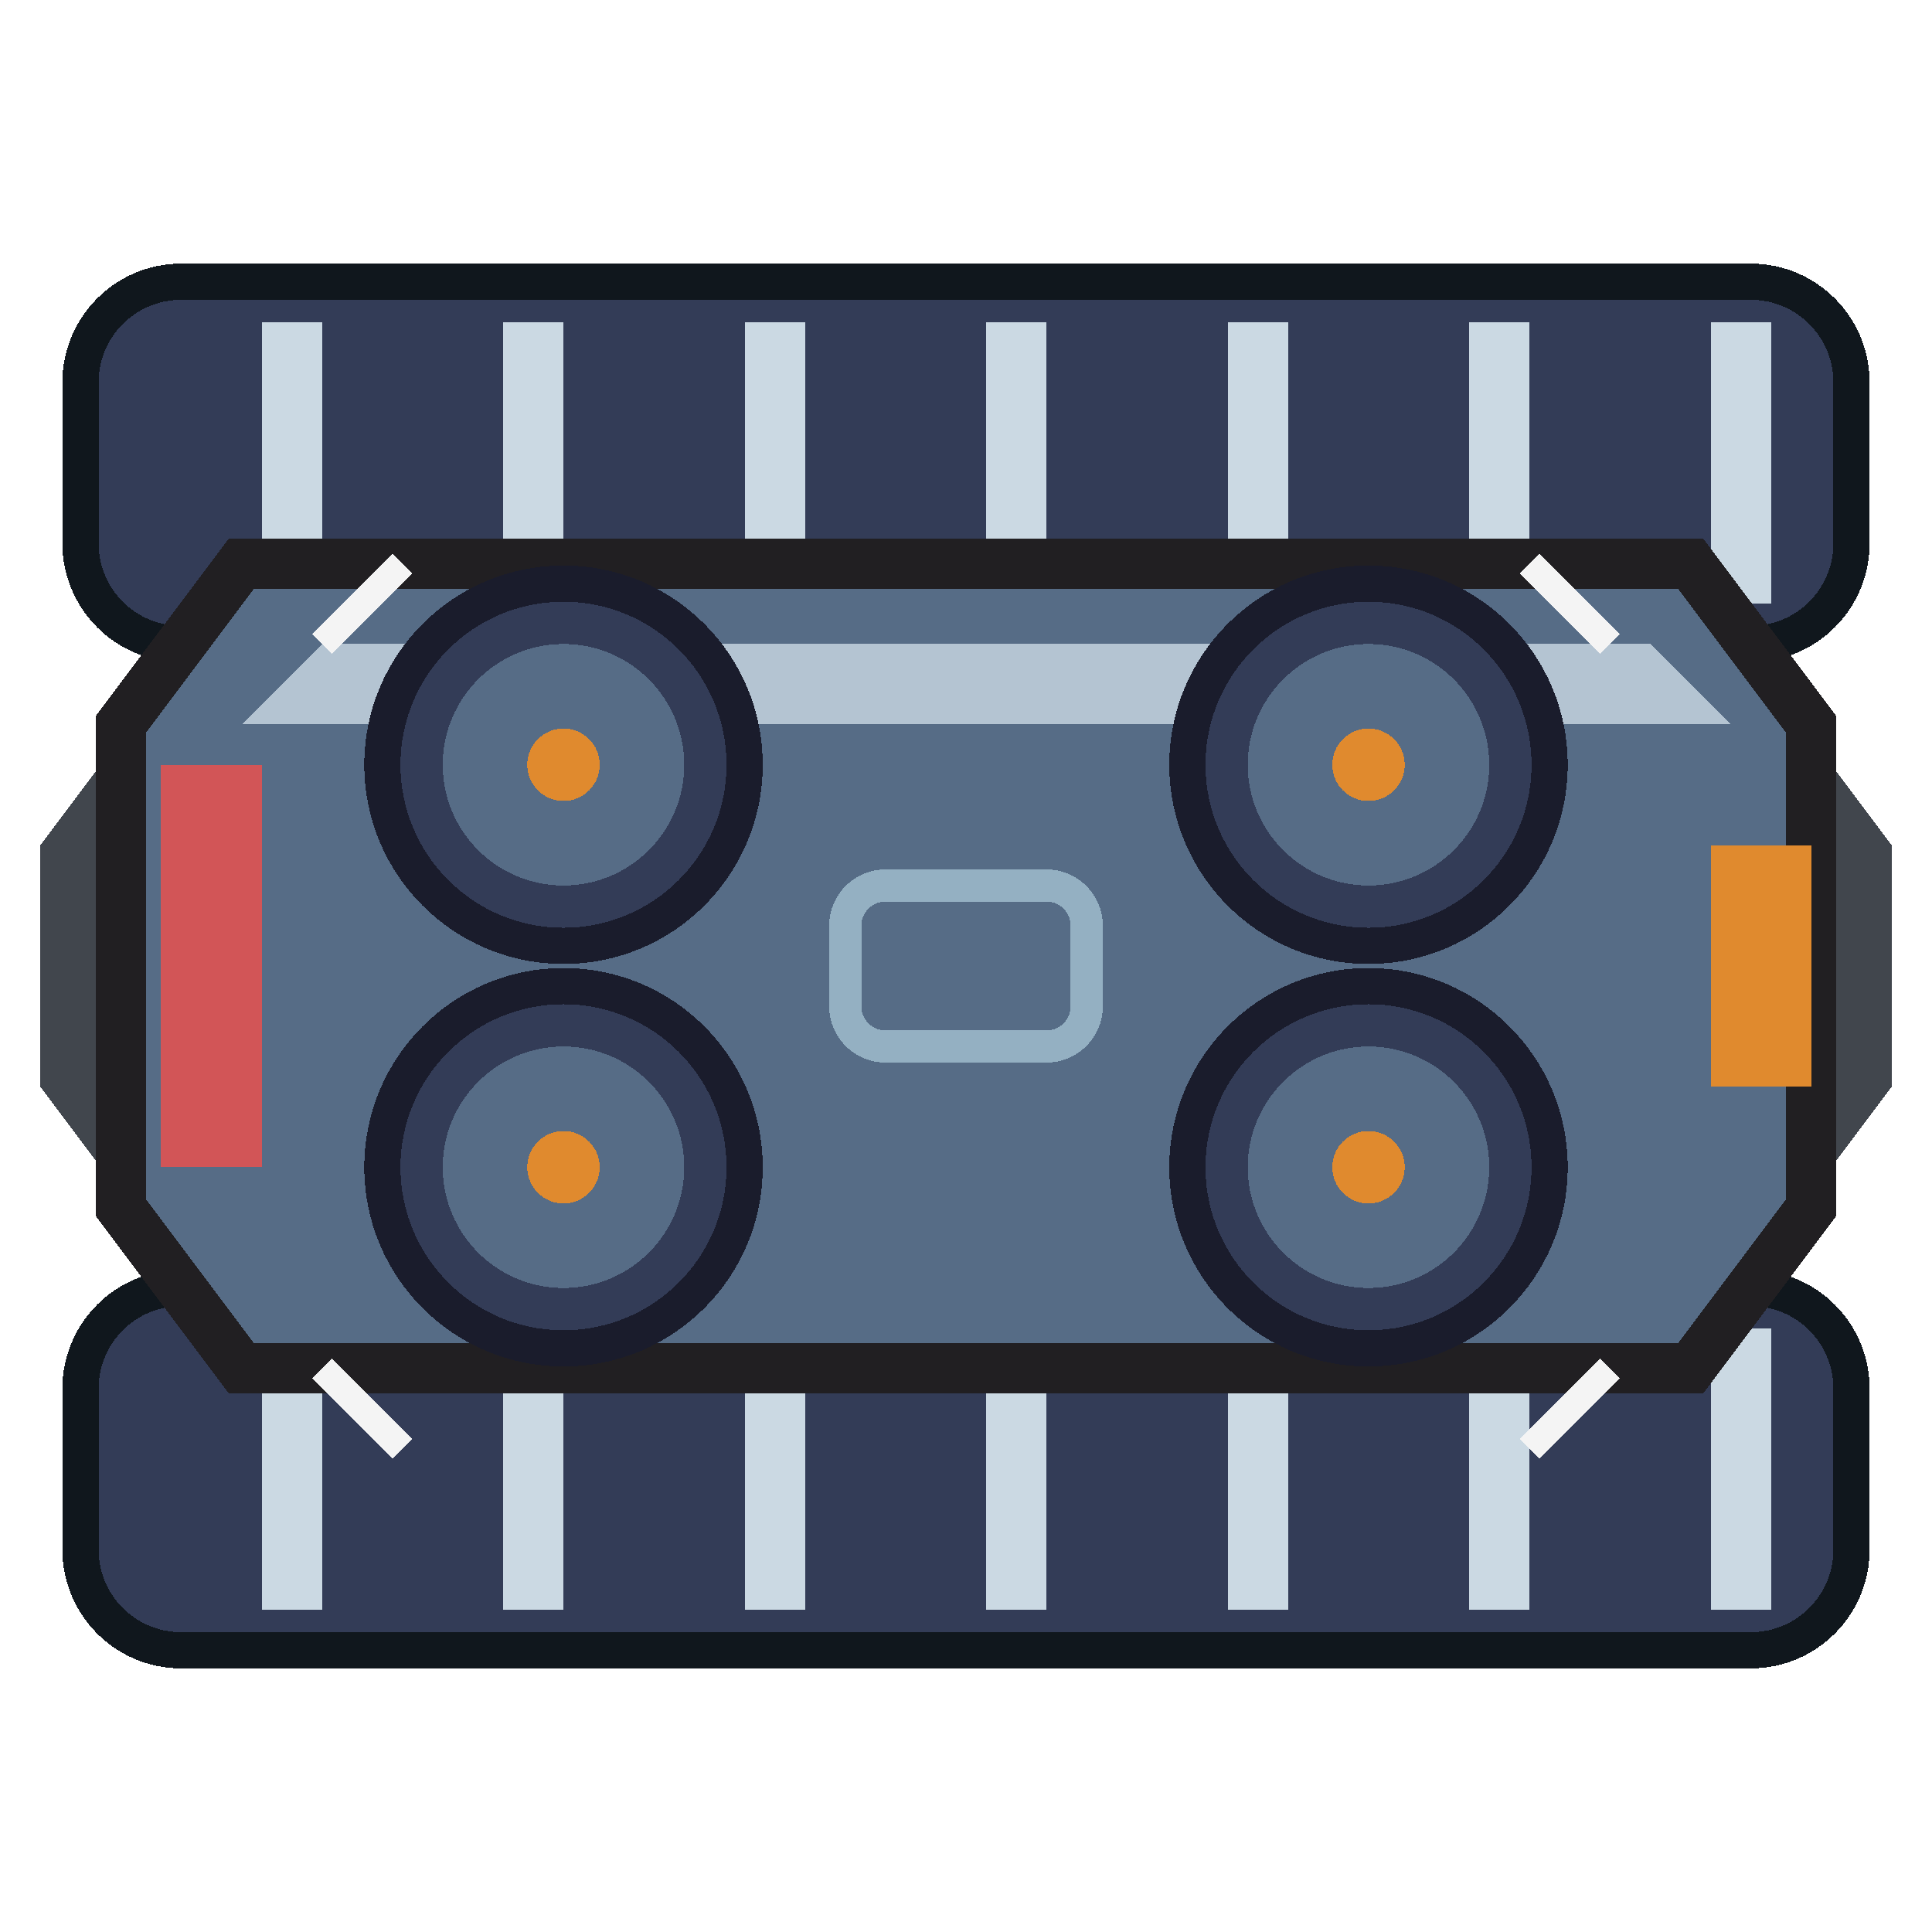
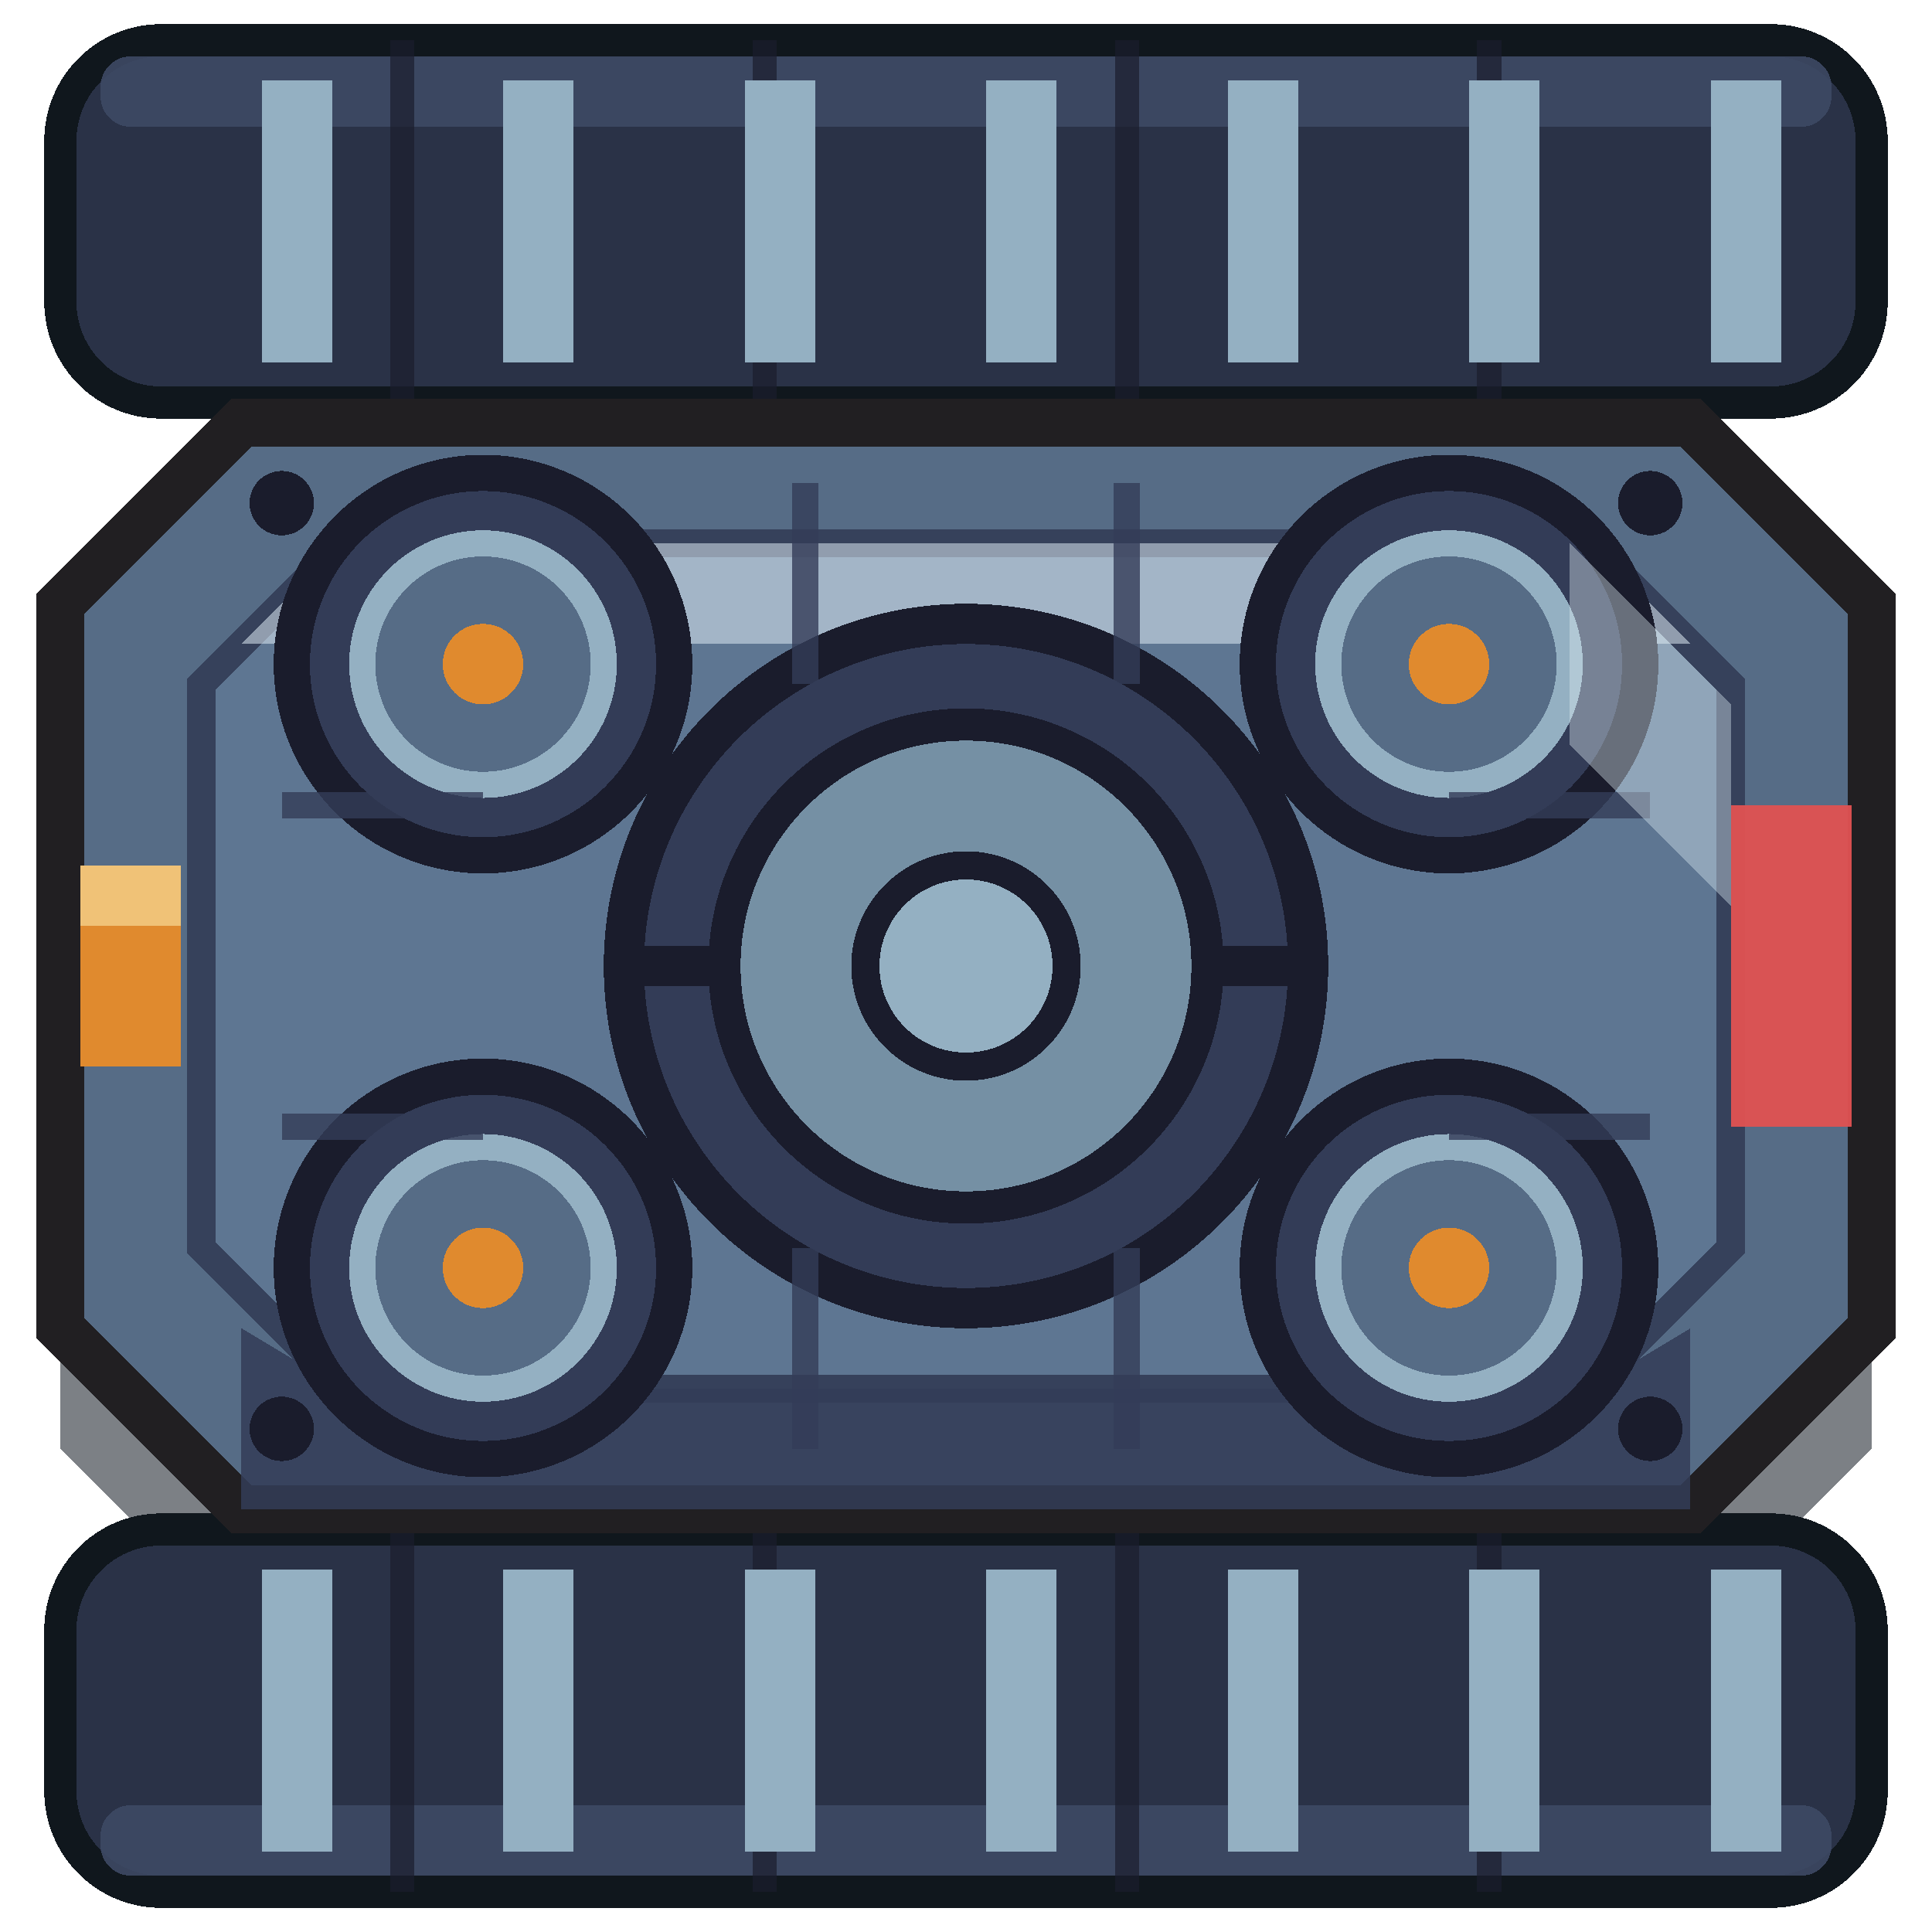
<svg xmlns="http://www.w3.org/2000/svg" width="96" height="96" viewBox="0 0 96 96" shape-rendering="crispEdges">
-   <path d="M8 34h80l6 8v12l-6 8H8L2 54V42Z" fill="#111820" opacity=".8" />
-   <g stroke="#10171d" stroke-width="1.8">
-     <rect x="4" y="14" width="88" height="18" rx="5" fill="#333c57" />
-     <rect x="4" y="64" width="88" height="18" rx="5" fill="#333c57" />
+   <path d="M12 27H84L93 36V72L84 81H12L3 72V36Z" fill="#111820" opacity=".55" />
+   <g>
+     <rect x="3" y="2" width="90" height="18" rx="5" fill="#2a3247" stroke="#10171d" stroke-width="1.6" />
+     <rect x="3" y="76" width="90" height="18" rx="5" fill="#2a3247" stroke="#10171d" stroke-width="1.6" />
+     <rect x="5" y="2.8" width="86" height="3.5" rx="1.5" fill="#3d4964" opacity=".9" />
+     <rect x="5" y="89.7" width="86" height="3.5" rx="1.5" fill="#3d4964" opacity=".9" />
+     <path d="M20 2v18M38 2v18M56 2v18M74 2v18" stroke="#1a1c2c" stroke-width="1.2" opacity=".7" />
+     <path d="M20 76v18M38 76v18M56 76v18M74 76v18" stroke="#1a1c2c" stroke-width="1.2" opacity=".7" />
+     <g fill="#94b0c2">
+       <path d="M13 4h3.5v14h-3.5zM25 4h3.5v14h-3.5zM37 4h3.5v14h-3.5zM49 4h3.5v14h-3.5zM61 4h3.5v14h-3.5zM73 4h3.5v14h-3.5zM85 4h3.5v14h-3.5z" />
+       <path d="M13 78h3.5v14h-3.5zM25 78h3.5v14h-3.5zM37 78h3.5v14h-3.5zM49 78h3.5v14h-3.5zM61 78h3.5v14h-3.5zM73 78h3.5v14h-3.5zM85 78h3.5v14h-3.5z" />
+     </g>
  </g>
-   <g fill="#dceaf2" opacity=".9">
-     <path d="M13 16h3v14h-3zm12 0h3v14h-3zm12 0h3v14h-3zm12 0h3v14h-3zm12 0h3v14h-3zm12 0h3v14h-3zm12 0h3v14h-3z" />
-     <path d="M13 66h3v14h-3zm12 0h3v14h-3zm12 0h3v14h-3zm12 0h3v14h-3zm12 0h3v14h-3zm12 0h3v14h-3zm12 0h3v14h-3z" />
+   <path d="M12 21H84L93 30V66L84 75H12L3 66V30Z" fill="#566c86" stroke="#211f22" stroke-width="2.4" />
+   <path d="M17 27H79L86 34V62L79 69H17L10 62V34Z" fill="#5f7794" stroke="#333c57" stroke-width="1.4" opacity=".9" />
+   <path d="M17 27H79L84 32H12Z" fill="#dceaf2" opacity=".55" />
+   <path d="M12 66L17 69H79L84 66V75H12Z" fill="#333c57" opacity=".85" />
+   <circle cx="48" cy="48" r="17" fill="#333c57" stroke="#1a1c2c" stroke-width="2" />
+   <circle cx="48" cy="48" r="12" fill="#7590a4" stroke="#1a1c2c" stroke-width="1.6" />
+   <circle cx="48" cy="48" r="5" fill="#94b0c2" stroke="#1a1c2c" stroke-width="1.4" />
+   <path d="M31 48h5M60 48h5" stroke="#1a1c2c" stroke-width="2" />
+   <circle cx="24" cy="33" r="9.5" fill="#333c57" stroke="#1a1c2c" stroke-width="1.8" />
+   <circle cx="24" cy="33" r="6" fill="#566c86" stroke="#94b0c2" stroke-width="1.3" />
+   <circle cx="24" cy="33" r="2" fill="#e08a2e" />
+   <circle cx="72" cy="33" r="9.5" fill="#333c57" stroke="#1a1c2c" stroke-width="1.8" />
+   <circle cx="72" cy="33" r="6" fill="#566c86" stroke="#94b0c2" stroke-width="1.3" />
+   <circle cx="72" cy="33" r="2" fill="#e08a2e" />
+   <circle cx="24" cy="63" r="9.5" fill="#333c57" stroke="#1a1c2c" stroke-width="1.8" />
+   <circle cx="24" cy="63" r="6" fill="#566c86" stroke="#94b0c2" stroke-width="1.3" />
+   <circle cx="24" cy="63" r="2" fill="#e08a2e" />
+   <circle cx="72" cy="63" r="9.5" fill="#333c57" stroke="#1a1c2c" stroke-width="1.8" />
+   <circle cx="72" cy="63" r="6" fill="#566c86" stroke="#94b0c2" stroke-width="1.3" />
+   <circle cx="72" cy="63" r="2" fill="#e08a2e" />
+   <g stroke="#333c57" stroke-width="1.3" opacity=".8">
+     <path d="M40 24v10M56 24v10M40 62v10M56 62v10" />
+     <path d="M14 40h10M72 40h10M14 56h10M72 56h10" />
  </g>
-   <path d="M12 28h72l6 8v24l-6 8H12L6 60V36Z" fill="#566c86" stroke="#211f22" stroke-width="2.5" />
-   <path d="M16 32h66l4 4H12Z" fill="#dceaf2" opacity=".7" />
-   <path d="M8 38h5v20H8Z" fill="#e05252" opacity=".9" />
-   <path d="M85 42h5v12h-5Z" fill="#e08a2e" />
-   <rect x="42" y="44" width="12" height="8" rx="2" fill="#566c86" stroke="#94b0c2" stroke-width="1.6" />
-   <g stroke="#1a1c2c" stroke-width="1.8">
-     <circle cx="28" cy="38" r="9" fill="#333c57" />
-     <circle cx="68" cy="38" r="9" fill="#333c57" />
-     <circle cx="28" cy="58" r="9" fill="#333c57" />
-     <circle cx="68" cy="58" r="9" fill="#333c57" />
+   <path d="M86 40h6v16h-6Z" fill="#e05252" opacity=".95" />
+   <path d="M4 43h5v10H4Z" fill="#e08a2e" />
+   <path d="M4 43h5v3H4Z" fill="#f4d08a" opacity=".8" />
+   <g fill="#1a1c2c">
+     <circle cx="14" cy="25" r="1.6" />
+     <circle cx="82" cy="25" r="1.6" />
+     <circle cx="14" cy="71" r="1.6" />
+     <circle cx="82" cy="71" r="1.6" />
  </g>
-   <g fill="#566c86">
-     <circle cx="28" cy="38" r="6" />
-     <circle cx="68" cy="38" r="6" />
-     <circle cx="28" cy="58" r="6" />
-     <circle cx="68" cy="58" r="6" />
-   </g>
-   <g fill="#e08a2e">
-     <circle cx="28" cy="38" r="1.8" />
-     <circle cx="68" cy="38" r="1.8" />
-     <circle cx="28" cy="58" r="1.8" />
-     <circle cx="68" cy="58" r="1.8" />
-   </g>
-   <path d="M16 32l4-4m60 4-4-4m-60 40 4 4m60-4-4 4" stroke="#f4f4f4" stroke-width="1.4" />
+   <path d="M78 27l8 8v10l-8-8Z" fill="#dceaf2" opacity=".4" />
</svg>
